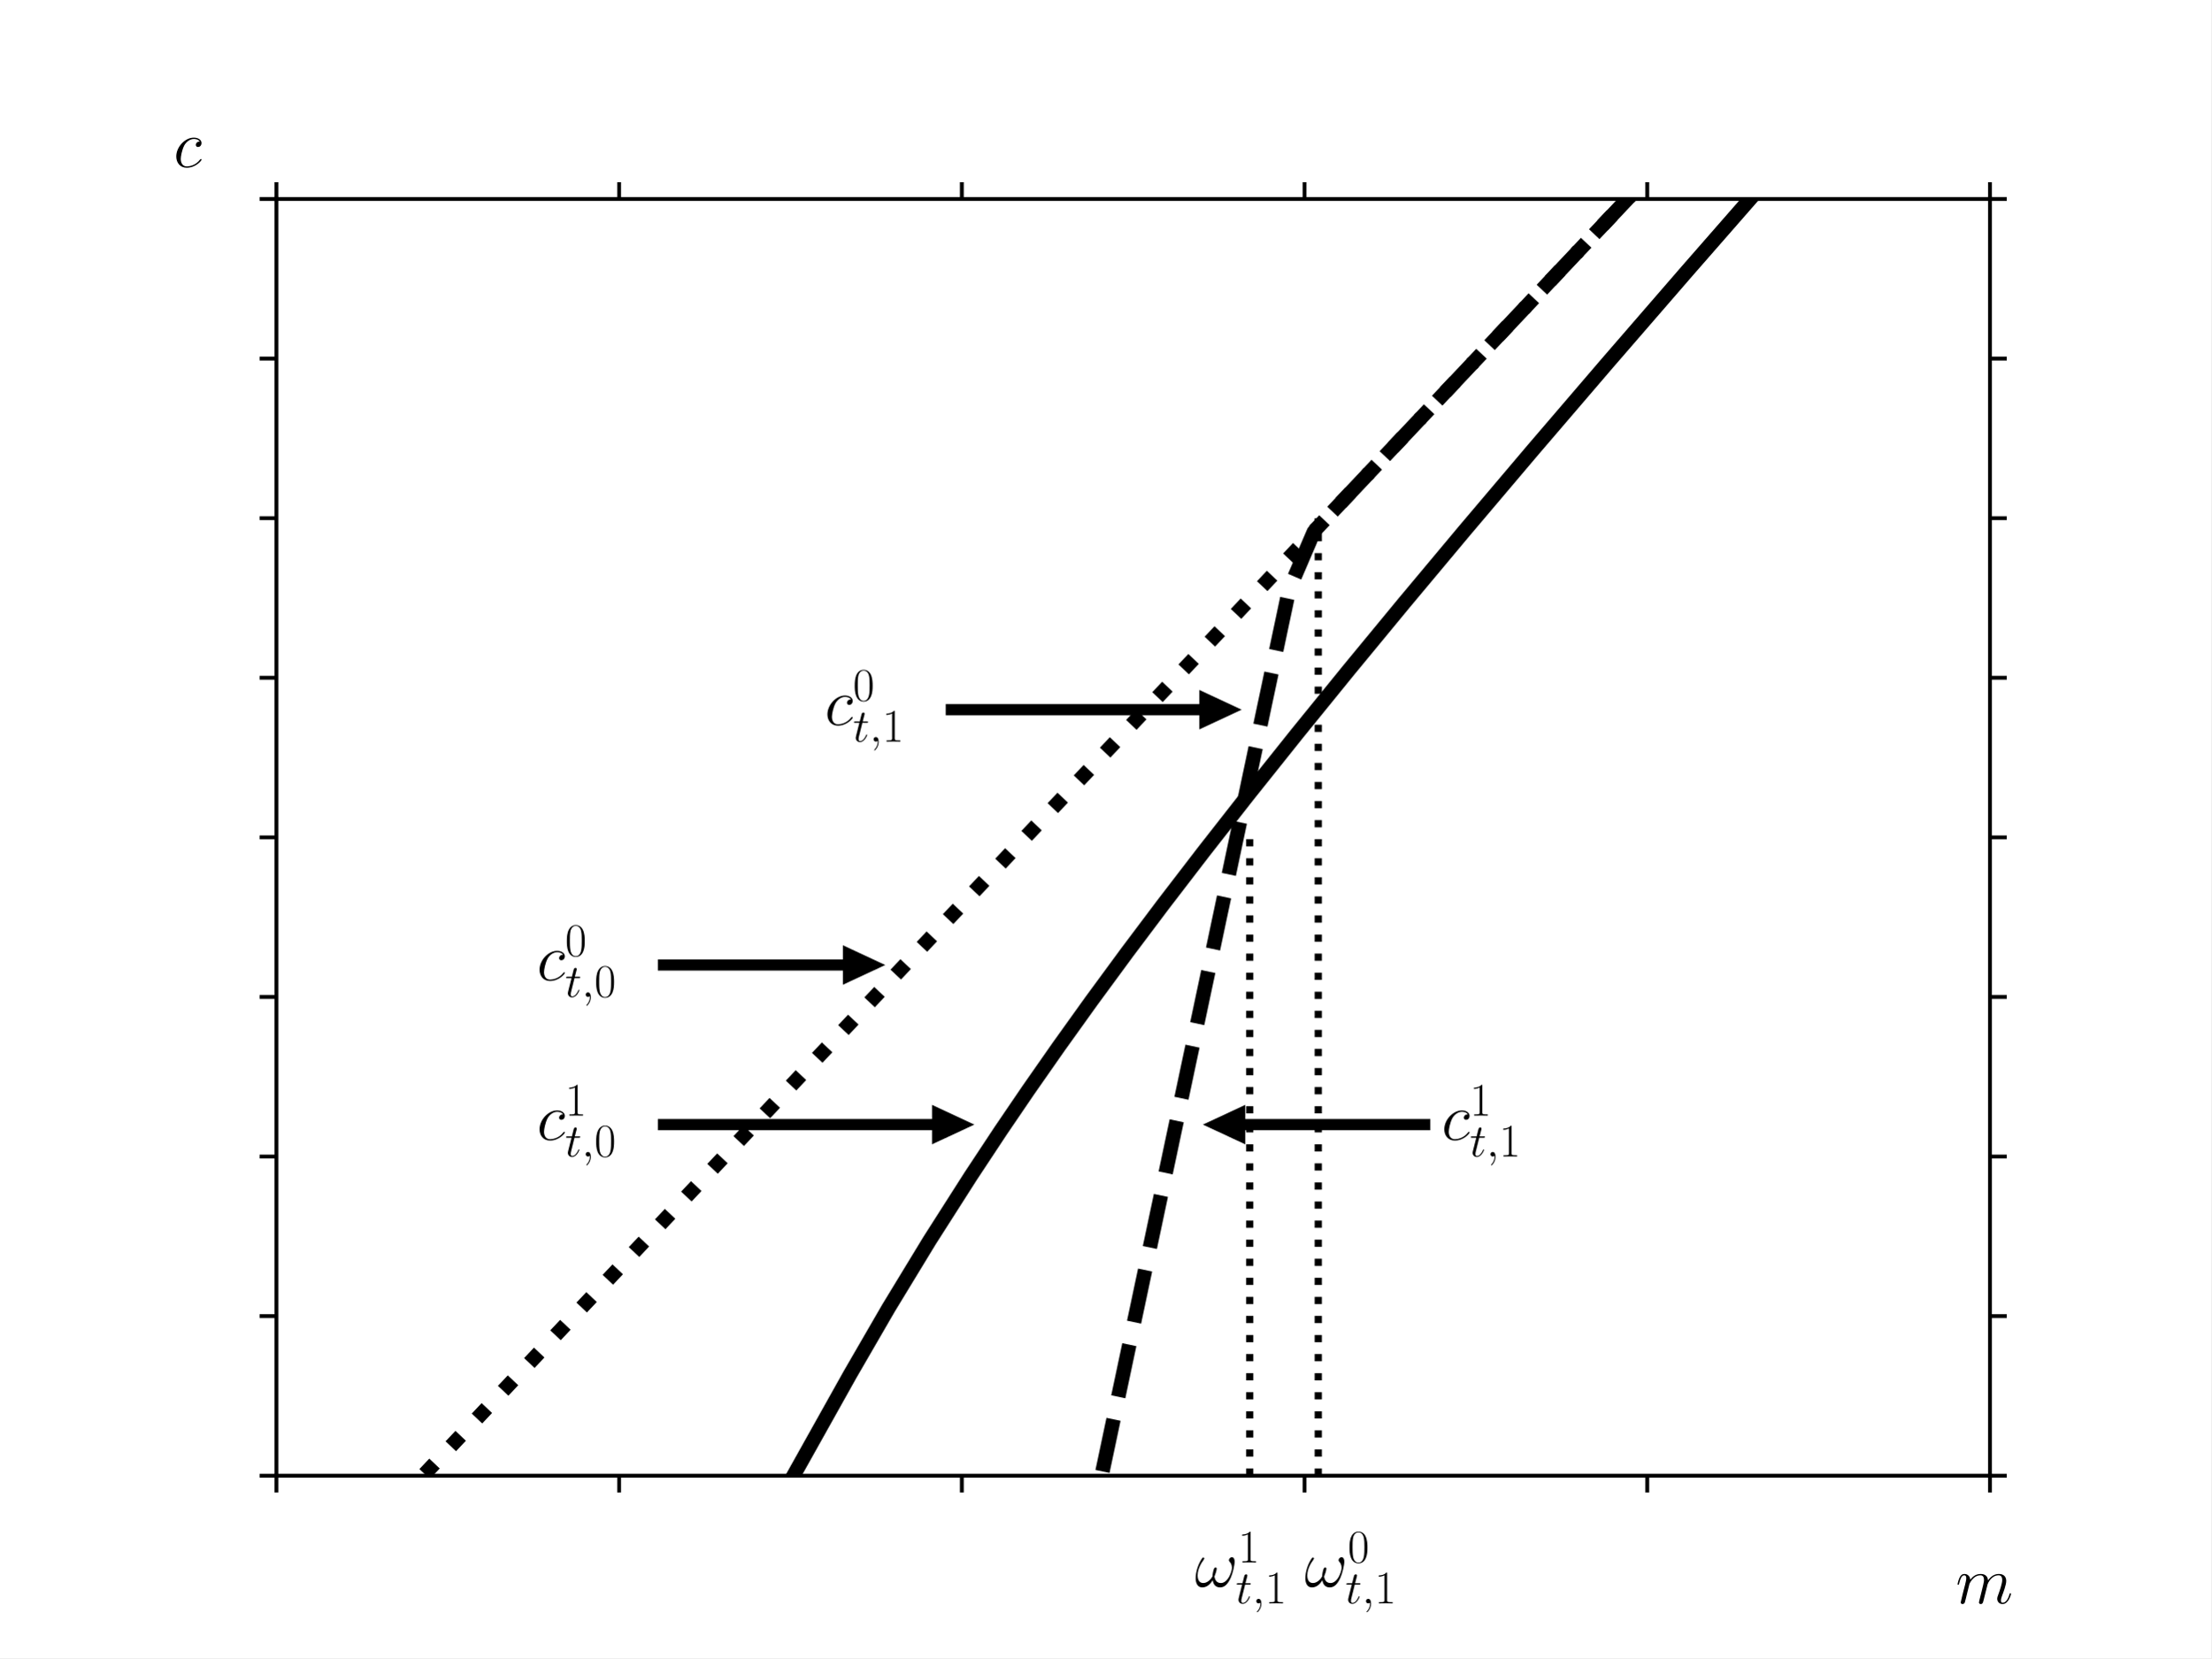
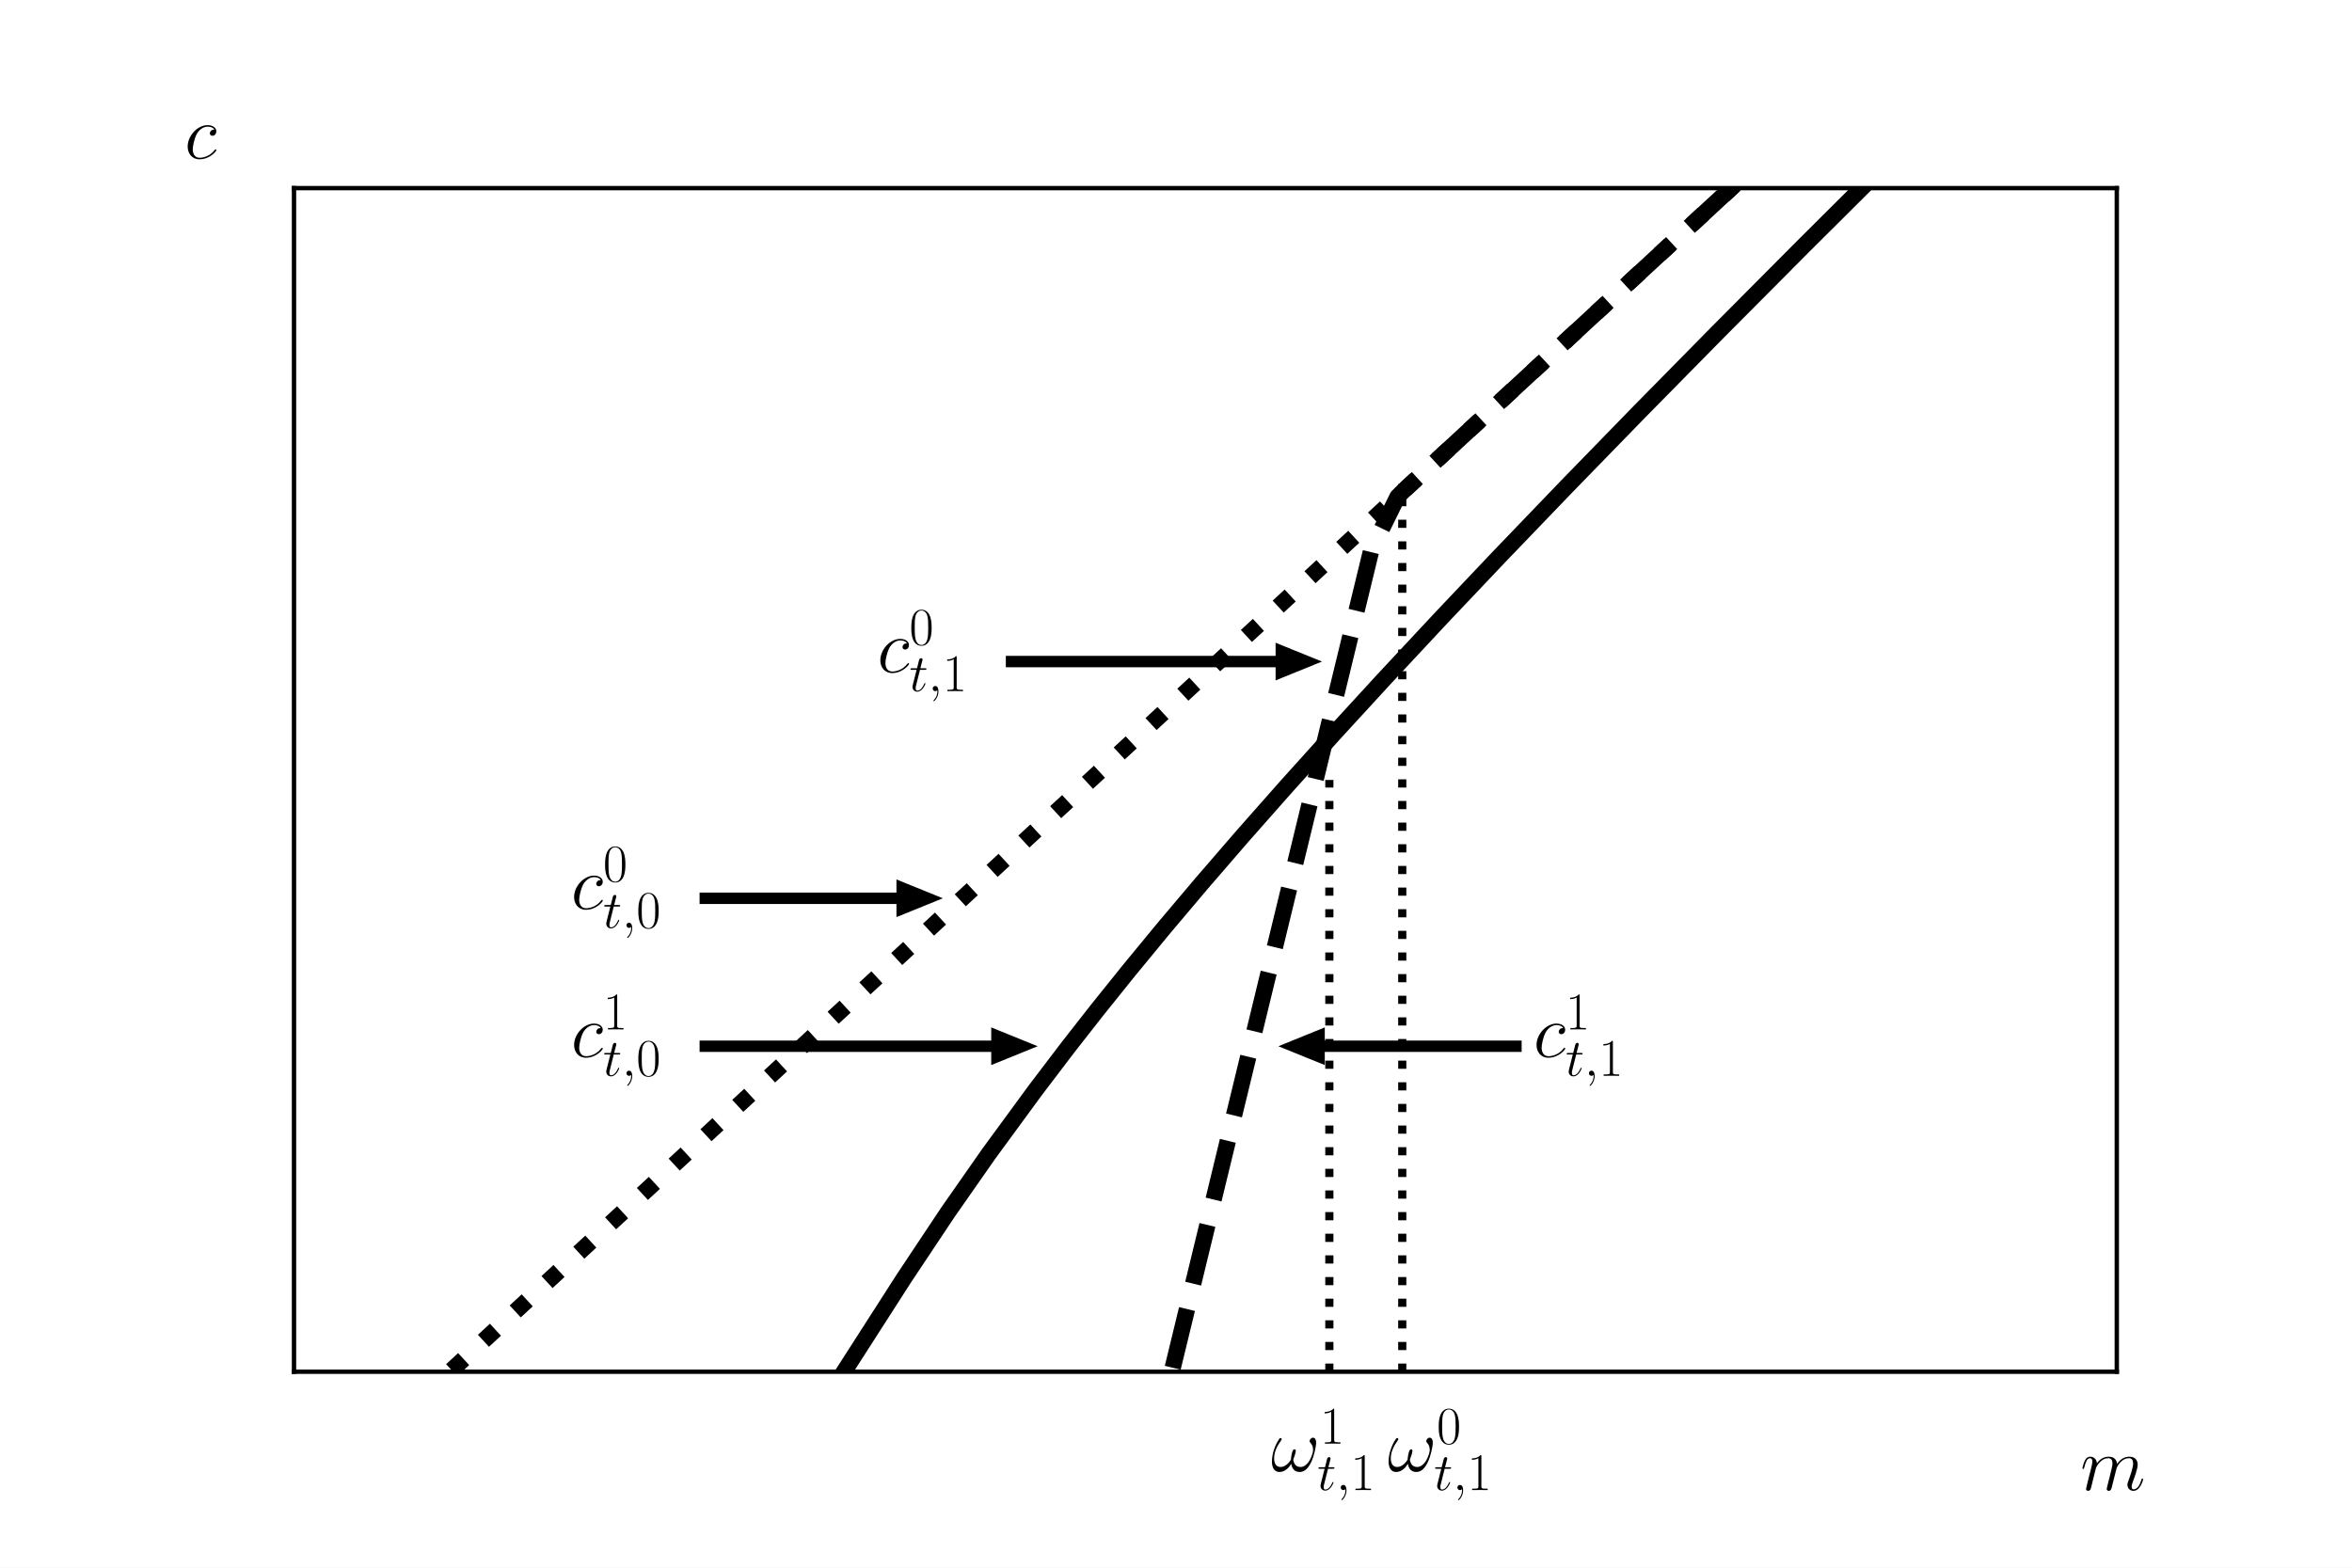
- <svg xmlns="http://www.w3.org/2000/svg" xmlns:xlink="http://www.w3.org/1999/xlink" height="345.6pt" version="1.1" viewBox="0 0 460.8 345.6" width="460.8pt">
+ <svg xmlns="http://www.w3.org/2000/svg" xmlns:xlink="http://www.w3.org/1999/xlink" height="288pt" version="1.1" viewBox="0 0 432 288" width="432pt">
  <defs>
    <style type="text/css">
- *{stroke-linecap:butt;stroke-linejoin:round;white-space:pre;}
+ *{stroke-linecap:butt;stroke-linejoin:round;}
  </style>
  </defs>
  <g id="figure_1">
    <g id="patch_1">
-       <path d="M 0 345.6  L 460.8 345.6  L 460.8 0  L 0 0  z " style="fill:#ffffff;" />
+       <path d="M 0 288  L 432 288  L 432 0  L 0 0  z " style="fill:#ffffff;" />
    </g>
    <g id="axes_1">
      <g id="patch_2">
-         <path d="M 57.6 307.584  L 414.72 307.584  L 414.72 41.472  L 57.6 41.472  z " style="fill:#ffffff;" />
+         <path d="M 54 252  L 388.8 252  L 388.8 34.56  L 54 34.56  z " style="fill:#ffffff;" />
      </g>
      <g id="patch_3">
-         <path clip-path="url(#p42293b5aa1)" d="M 257.587 147.917  L 250.445 151.243  L 250.445 148.582  L 197.591 148.582  L 197.591 147.252  L 250.445 147.252  L 250.445 144.59  z " style="stroke:#000000;stroke-linejoin:miter;" />
+         <path clip-path="url(#pf9d021e7e4)" d="M 241.488 121.536  L 234.792 124.254  L 234.792 122.08  L 185.242 122.08  L 185.242 120.992  L 234.792 120.992  L 234.792 118.818  z " style="stroke:#000000;stroke-linejoin:miter;" />
      </g>
      <g id="patch_4">
-         <path clip-path="url(#p42293b5aa1)" d="M 183.306 201.139  L 176.164 204.466  L 176.164 201.804  L 137.595 201.804  L 137.595 200.474  L 176.164 200.474  L 176.164 197.813  z " style="stroke:#000000;stroke-linejoin:miter;" />
+         <path clip-path="url(#pf9d021e7e4)" d="M 171.85 165.024  L 165.154 167.742  L 165.154 165.568  L 128.995 165.568  L 128.995 164.48  L 165.154 164.48  L 165.154 162.306  z " style="stroke:#000000;stroke-linejoin:miter;" />
      </g>
      <g id="patch_5">
-         <path clip-path="url(#p42293b5aa1)" d="M 251.873 234.403  L 259.016 231.077  L 259.016 233.738  L 297.585 233.738  L 297.585 235.068  L 259.016 235.068  L 259.016 237.73  z " style="stroke:#000000;stroke-linejoin:miter;" />
+         <path clip-path="url(#pf9d021e7e4)" d="M 236.131 192.204  L 242.827 189.486  L 242.827 191.66  L 278.986 191.66  L 278.986 192.748  L 242.827 192.748  L 242.827 194.922  z " style="stroke:#000000;stroke-linejoin:miter;" />
      </g>
      <g id="patch_6">
-         <path clip-path="url(#p42293b5aa1)" d="M 201.876 234.403  L 194.734 237.73  L 194.734 235.068  L 137.595 235.068  L 137.595 233.738  L 194.734 233.738  L 194.734 231.077  z " style="stroke:#000000;stroke-linejoin:miter;" />
+         <path clip-path="url(#pf9d021e7e4)" d="M 189.259 192.204  L 182.563 194.922  L 182.563 192.748  L 128.995 192.748  L 128.995 191.66  L 182.563 191.66  L 182.563 189.486  z " style="stroke:#000000;stroke-linejoin:miter;" />
      </g>
      <g id="matplotlib.axis_1">
-         <g id="xtick_1">
-           <g id="line2d_1">
-             <defs>
-               <path d="M 0 0  L 0 3.5  " id="m0264603b5f" style="stroke:#000000;stroke-width:0.8;" />
-             </defs>
-             <g>
-               <use style="stroke:#000000;stroke-width:0.8;" x="57.6" xlink:href="#m0264603b5f" y="307.584" />
-             </g>
-           </g>
-           <g id="line2d_2">
-             <defs>
-               <path d="M 0 0  L 0 -3.5  " id="mbac37a87d5" style="stroke:#000000;stroke-width:0.8;" />
-             </defs>
-             <g>
-               <use style="stroke:#000000;stroke-width:0.8;" x="57.6" xlink:href="#mbac37a87d5" y="41.472" />
-             </g>
-           </g>
-         </g>
-         <g id="xtick_2">
-           <g id="line2d_3">
-             <g>
-               <use style="stroke:#000000;stroke-width:0.8;" x="129.024" xlink:href="#m0264603b5f" y="307.584" />
-             </g>
-           </g>
-           <g id="line2d_4">
-             <g>
-               <use style="stroke:#000000;stroke-width:0.8;" x="129.024" xlink:href="#mbac37a87d5" y="41.472" />
-             </g>
-           </g>
-         </g>
-         <g id="xtick_3">
-           <g id="line2d_5">
-             <g>
-               <use style="stroke:#000000;stroke-width:0.8;" x="200.448" xlink:href="#m0264603b5f" y="307.584" />
-             </g>
-           </g>
-           <g id="line2d_6">
-             <g>
-               <use style="stroke:#000000;stroke-width:0.8;" x="200.448" xlink:href="#mbac37a87d5" y="41.472" />
-             </g>
-           </g>
-         </g>
-         <g id="xtick_4">
-           <g id="line2d_7">
-             <g>
-               <use style="stroke:#000000;stroke-width:0.8;" x="271.872" xlink:href="#m0264603b5f" y="307.584" />
-             </g>
-           </g>
-           <g id="line2d_8">
-             <g>
-               <use style="stroke:#000000;stroke-width:0.8;" x="271.872" xlink:href="#mbac37a87d5" y="41.472" />
-             </g>
-           </g>
-         </g>
-         <g id="xtick_5">
-           <g id="line2d_9">
-             <g>
-               <use style="stroke:#000000;stroke-width:0.8;" x="343.296" xlink:href="#m0264603b5f" y="307.584" />
-             </g>
-           </g>
-           <g id="line2d_10">
-             <g>
-               <use style="stroke:#000000;stroke-width:0.8;" x="343.296" xlink:href="#mbac37a87d5" y="41.472" />
-             </g>
-           </g>
-         </g>
-         <g id="xtick_6">
-           <g id="line2d_11">
-             <g>
-               <use style="stroke:#000000;stroke-width:0.8;" x="414.72" xlink:href="#m0264603b5f" y="307.584" />
-             </g>
-           </g>
-           <g id="line2d_12">
-             <g>
-               <use style="stroke:#000000;stroke-width:0.8;" x="414.72" xlink:href="#mbac37a87d5" y="41.472" />
-             </g>
-           </g>
-         </g>
+         <g id="xtick_1" />
+         <g id="xtick_2" />
+         <g id="xtick_3" />
+         <g id="xtick_4" />
+         <g id="xtick_5" />
+         <g id="xtick_6" />
      </g>
      <g id="matplotlib.axis_2">
-         <g id="ytick_1">
-           <g id="line2d_13">
-             <defs>
-               <path d="M 0 0  L -3.5 0  " id="ma9c5fffc64" style="stroke:#000000;stroke-width:0.8;" />
-             </defs>
-             <g>
-               <use style="stroke:#000000;stroke-width:0.8;" x="57.6" xlink:href="#ma9c5fffc64" y="307.584" />
-             </g>
-           </g>
-           <g id="line2d_14">
-             <defs>
-               <path d="M 0 0  L 3.5 0  " id="m5d11eaee4c" style="stroke:#000000;stroke-width:0.8;" />
-             </defs>
-             <g>
-               <use style="stroke:#000000;stroke-width:0.8;" x="414.72" xlink:href="#m5d11eaee4c" y="307.584" />
-             </g>
-           </g>
-         </g>
-         <g id="ytick_2">
-           <g id="line2d_15">
-             <g>
-               <use style="stroke:#000000;stroke-width:0.8;" x="57.6" xlink:href="#ma9c5fffc64" y="274.32" />
-             </g>
-           </g>
-           <g id="line2d_16">
-             <g>
-               <use style="stroke:#000000;stroke-width:0.8;" x="414.72" xlink:href="#m5d11eaee4c" y="274.32" />
-             </g>
-           </g>
-         </g>
-         <g id="ytick_3">
-           <g id="line2d_17">
-             <g>
-               <use style="stroke:#000000;stroke-width:0.8;" x="57.6" xlink:href="#ma9c5fffc64" y="241.056" />
-             </g>
-           </g>
-           <g id="line2d_18">
-             <g>
-               <use style="stroke:#000000;stroke-width:0.8;" x="414.72" xlink:href="#m5d11eaee4c" y="241.056" />
-             </g>
-           </g>
-         </g>
-         <g id="ytick_4">
-           <g id="line2d_19">
-             <g>
-               <use style="stroke:#000000;stroke-width:0.8;" x="57.6" xlink:href="#ma9c5fffc64" y="207.792" />
-             </g>
-           </g>
-           <g id="line2d_20">
-             <g>
-               <use style="stroke:#000000;stroke-width:0.8;" x="414.72" xlink:href="#m5d11eaee4c" y="207.792" />
-             </g>
-           </g>
-         </g>
-         <g id="ytick_5">
-           <g id="line2d_21">
-             <g>
-               <use style="stroke:#000000;stroke-width:0.8;" x="57.6" xlink:href="#ma9c5fffc64" y="174.528" />
-             </g>
-           </g>
-           <g id="line2d_22">
-             <g>
-               <use style="stroke:#000000;stroke-width:0.8;" x="414.72" xlink:href="#m5d11eaee4c" y="174.528" />
-             </g>
-           </g>
-         </g>
-         <g id="ytick_6">
-           <g id="line2d_23">
-             <g>
-               <use style="stroke:#000000;stroke-width:0.8;" x="57.6" xlink:href="#ma9c5fffc64" y="141.264" />
-             </g>
-           </g>
-           <g id="line2d_24">
-             <g>
-               <use style="stroke:#000000;stroke-width:0.8;" x="414.72" xlink:href="#m5d11eaee4c" y="141.264" />
-             </g>
-           </g>
-         </g>
-         <g id="ytick_7">
-           <g id="line2d_25">
-             <g>
-               <use style="stroke:#000000;stroke-width:0.8;" x="57.6" xlink:href="#ma9c5fffc64" y="108" />
-             </g>
-           </g>
-           <g id="line2d_26">
-             <g>
-               <use style="stroke:#000000;stroke-width:0.8;" x="414.72" xlink:href="#m5d11eaee4c" y="108" />
-             </g>
-           </g>
-         </g>
-         <g id="ytick_8">
-           <g id="line2d_27">
-             <g>
-               <use style="stroke:#000000;stroke-width:0.8;" x="57.6" xlink:href="#ma9c5fffc64" y="74.736" />
-             </g>
-           </g>
-           <g id="line2d_28">
-             <g>
-               <use style="stroke:#000000;stroke-width:0.8;" x="414.72" xlink:href="#m5d11eaee4c" y="74.736" />
-             </g>
-           </g>
-         </g>
-         <g id="ytick_9">
-           <g id="line2d_29">
-             <g>
-               <use style="stroke:#000000;stroke-width:0.8;" x="57.6" xlink:href="#ma9c5fffc64" y="41.472" />
-             </g>
-           </g>
-           <g id="line2d_30">
-             <g>
-               <use style="stroke:#000000;stroke-width:0.8;" x="414.72" xlink:href="#m5d11eaee4c" y="41.472" />
-             </g>
-           </g>
-         </g>
+         <g id="ytick_1" />
+         <g id="ytick_2" />
+         <g id="ytick_3" />
+         <g id="ytick_4" />
+         <g id="ytick_5" />
+         <g id="ytick_6" />
+         <g id="ytick_7" />
+         <g id="ytick_8" />
+         <g id="ytick_9" />
      </g>
-       <g id="line2d_31">
-         <path clip-path="url(#p42293b5aa1)" d="M 88.486 307.232  L 379.232 -1  L 379.232 -1  " style="fill:none;stroke:#000000;stroke-dasharray:3,4.95;stroke-dashoffset:0;stroke-width:3;" />
+       <g id="line2d_1">
+         <path clip-path="url(#pf9d021e7e4)" d="M 82.956 251.712  L 356.457 -1  L 356.457 -1  " style="fill:none;stroke:#000000;stroke-dasharray:3,4.95;stroke-dashoffset:0;stroke-width:3;" />
      </g>
-       <g id="line2d_32">
-         <path clip-path="url(#p42293b5aa1)" d="M 165.701 306.959  L 177.14 286.508  L 185.148 272.673  L 193.727 258.566  L 202.307 245.122  L 208.598 235.602  L 214.318 227.197  L 220.61 218.188  L 227.473 208.609  L 234.909 198.488  L 242.344 188.599  L 250.924 177.425  L 260.075 165.745  L 270.371 152.85  L 281.238 139.471  L 292.677 125.603  L 305.26 110.557  L 319.559 93.676  L 335.003 75.659  L 351.589 56.511  L 369.892 35.58  L 389.911 12.884  L 402.239 -1  L 402.239 -1  " style="fill:none;stroke:#000000;stroke-linecap:square;stroke-width:3;" />
+       <g id="line2d_2">
+         <path clip-path="url(#pf9d021e7e4)" d="M 155.345 251.489  L 166.069 234.779  L 174.112 222.694  L 181.619 211.948  L 190.199 200.241  L 196.097 192.482  L 201.459 185.633  L 207.358 178.29  L 213.792 170.48  L 220.763 162.225  L 228.27 153.541  L 236.314 144.437  L 244.893 134.917  L 254.009 124.984  L 264.733 113.488  L 275.457 102.174  L 287.79 89.338  L 301.196 75.564  L 315.674 60.861  L 331.224 45.232  L 348.919 27.611  L 368.223 8.554  L 377.973 -1  L 377.973 -1  " style="fill:none;stroke:#000000;stroke-linecap:square;stroke-width:3;" />
      </g>
-       <g id="line2d_33">
-         <path clip-path="url(#p42293b5aa1)" d="M 229.761 306.692  L 268.655 122.877  L 273.802 110.875  L 274.946 109.558  L 379.232 -1  L 379.232 -1  " style="fill:none;stroke:#000000;stroke-dasharray:11.1,4.8;stroke-dashoffset:0;stroke-width:3;" />
+       <g id="line2d_3">
+         <path clip-path="url(#pf9d021e7e4)" d="M 215.401 251.271  L 251.864 101.076  L 256.69 91.269  L 257.762 90.193  L 356.457 -1  L 356.457 -1  " style="fill:none;stroke:#000000;stroke-dasharray:11.1,4.8;stroke-dashoffset:0;stroke-width:3;" />
      </g>
-       <g id="line2d_34">
-         <path clip-path="url(#p42293b5aa1)" d="M 260.444 307.584  L 260.444 174.528  " style="fill:none;stroke:#000000;stroke-dasharray:1.5,2.475;stroke-dashoffset:0;stroke-width:1.5;" />
+       <g id="line2d_4">
+         <path clip-path="url(#pf9d021e7e4)" d="M 244.166 252  L 244.166 143.28  " style="fill:none;stroke:#000000;stroke-dasharray:1.5,2.475;stroke-dashoffset:0;stroke-width:1.5;" />
      </g>
-       <g id="line2d_35">
-         <path clip-path="url(#p42293b5aa1)" d="M 274.729 307.584  L 274.729 108  " style="fill:none;stroke:#000000;stroke-dasharray:1.5,2.475;stroke-dashoffset:0;stroke-width:1.5;" />
+       <g id="line2d_5">
+         <path clip-path="url(#pf9d021e7e4)" d="M 257.558 252  L 257.558 88.92  " style="fill:none;stroke:#000000;stroke-dasharray:1.5,2.475;stroke-dashoffset:0;stroke-width:1.5;" />
      </g>
      <g id="patch_7">
-         <path d="M 57.6 307.584  L 57.6 41.472  " style="fill:none;stroke:#000000;stroke-linecap:square;stroke-linejoin:miter;stroke-width:0.8;" />
+         <path d="M 54 252  L 54 34.56  " style="fill:none;stroke:#000000;stroke-linecap:square;stroke-linejoin:miter;stroke-width:0.8;" />
      </g>
      <g id="patch_8">
-         <path d="M 414.72 307.584  L 414.72 41.472  " style="fill:none;stroke:#000000;stroke-linecap:square;stroke-linejoin:miter;stroke-width:0.8;" />
+         <path d="M 388.8 252  L 388.8 34.56  " style="fill:none;stroke:#000000;stroke-linecap:square;stroke-linejoin:miter;stroke-width:0.8;" />
      </g>
      <g id="patch_9">
-         <path d="M 57.6 307.584  L 414.72 307.584  " style="fill:none;stroke:#000000;stroke-linecap:square;stroke-linejoin:miter;stroke-width:0.8;" />
+         <path d="M 54 252  L 388.8 252  " style="fill:none;stroke:#000000;stroke-linecap:square;stroke-linejoin:miter;stroke-width:0.8;" />
      </g>
      <g id="patch_10">
-         <path d="M 57.6 41.472  L 414.72 41.472  " style="fill:none;stroke:#000000;stroke-linecap:square;stroke-linejoin:miter;stroke-width:0.8;" />
+         <path d="M 54 34.56  L 388.8 34.56  " style="fill:none;stroke:#000000;stroke-linecap:square;stroke-linejoin:miter;stroke-width:0.8;" />
      </g>
      <g id="text_1">
        <defs>
          <path d="M 39.094 38  C 37.203 38 36.297 38 34.906 36.797  C 34.297 36.297 33.203 34.797 33.203 33.188  C 33.203 31.188 34.703 29.984 36.594 29.984  C 39 29.984 41.703 31.984 41.703 35.984  C 41.703 40.484 37.094 44 30.203 44  C 17.094 44 4 30.188 4 15.797  C 4 6.969 9.406 -1 19.594 -1  C 33.203 -1 41.797 9.719 41.797 11.031  C 41.797 11.641 41.203 12.141 40.797 12.141  C 40.5 12.141 40.406 12.047 39.5 11.125  C 33.094 2.516 23.594 1 19.797 1  C 12.906 1 10.703 7.078 10.703 12.141  C 10.703 15.688 12.406 25.531 16 32.391  C 18.594 37.094 24 41.984 30.297 41.984  C 31.594 41.984 37.094 41.812 39.094 38  z " id="CMMI12-99" />
        </defs>
-         <g transform="translate(36.1728 34.8192)scale(0.14 -0.14)">
+         <g transform="translate(33.912 29.124)scale(0.14 -0.14)">
          <use transform="scale(0.996264)" xlink:href="#CMMI12-99" />
        </g>
      </g>
      <g id="text_2">
        <defs>
          <path d="M 20.594 29.219  C 20.797 29.828 23.297 34.812 27 38  C 29.594 40.391 33 41.984 36.906 41.984  C 40.906 41.984 42.297 39 42.297 35.016  C 42.297 34.406 42.297 32.422 41.094 27.734  L 38.594 17.453  C 37.797 14.453 35.906 7.078 35.703 5.984  C 35.297 4.484 34.703 1.891 34.703 1.484  C 34.703 0.094 35.797 -1 37.297 -1  C 40.297 -1 40.797 1.297 41.703 4.891  L 47.703 28.719  C 47.906 29.531 53.094 41.984 64.094 41.984  C 68.094 41.984 69.5 39 69.5 35.016  C 69.5 29.422 65.594 18.547 63.406 12.562  C 62.5 10.172 62 8.875 62 7.078  C 62 2.594 65.094 -1 69.906 -1  C 79.203 -1 82.703 13.656 82.703 14.266  C 82.703 14.766 82.297 15.156 81.703 15.156  C 80.797 15.156 80.703 14.859 80.203 13.156  C 77.906 5.188 74.203 1 70.203 1  C 69.203 1 67.594 1.094 67.594 4.281  C 67.594 6.875 68.797 10.078 69.203 11.172  C 71 15.953 75.5 27.734 75.5 33.516  C 75.5 39.5 72 44 64.406 44  C 57.703 44 52.297 40.203 48.297 34.312  C 48 39.703 44.703 44 37.203 44  C 28.297 44 23.594 37.703 21.797 35.203  C 21.5 40.891 17.406 44 13 44  C 10.094 44 7.797 42.594 5.906 38.797  C 4.094 35.203 2.703 29.125 2.703 28.719  C 2.703 28.328 3.094 27.828 3.797 27.828  C 4.594 27.828 4.703 27.922 5.297 30.219  C 6.797 36.109 8.703 41.984 12.703 41.984  C 15 41.984 15.797 40.391 15.797 37.406  C 15.797 35.203 14.797 31.312 14.094 28.234  L 11.297 17.453  C 10.906 15.562 9.797 11.062 9.297 9.266  C 8.594 6.672 7.5 1.984 7.5 1.484  C 7.5 0.094 8.594 -1 10.094 -1  C 11.297 -1 12.703 -0.406 13.5 1.094  C 13.703 1.594 14.594 5.078 15.094 7.078  L 17.297 16.062  z " id="CMMI12-109" />
        </defs>
-         <g transform="translate(407.5776 334.1952)scale(0.14 -0.14)">
+         <g transform="translate(382.104 273.744)scale(0.14 -0.14)">
          <use transform="scale(0.996264)" xlink:href="#CMMI12-109" />
        </g>
      </g>
      <g id="text_3">
        <defs>
          <path d="M 59.406 37.594  C 59.406 40.5 58.594 44.188 55.094 44.188  C 53.094 44.188 50.797 41.688 50.797 39.688  C 50.797 38.797 51.203 38.188 52 37.297  C 53.5 35.594 55.406 32.891 55.406 28.188  C 55.406 24.594 53.203 18.891 51.594 15.797  C 48.797 10.297 44.203 5.594 39 5.594  C 32.703 5.594 30.297 9.594 29.203 15.188  C 30.297 17.797 32.594 24.297 32.594 26.891  C 32.594 28 32.203 28.891 30.906 28.891  C 30.203 28.891 29.406 28.5 28.906 27.688  C 27.5 25.5 26.203 17.594 26.297 15.5  C 24.406 11.797 19 5.594 12.594 5.594  C 5.906 5.594 4.094 11.5 4.094 17.188  C 4.094 27.594 10.594 36.688 12.406 39.188  C 13.406 40.688 14.094 41.688 14.094 41.891  C 14.094 42.594 13.703 43.688 12.797 43.688  C 11.203 43.688 10.703 42.391 9.906 41.188  C 4.797 33.297 1.203 22.188 1.203 12.594  C 1.203 6.391 3.5 -1 11 -1  C 19.297 -1 24.5 6.094 26.594 9.891  C 27.406 4.297 30.406 -1 37.703 -1  C 45.297 -1 50.094 5.688 53.703 13.797  C 56.297 19.594 59.406 32.094 59.406 37.594  z " id="CMMI12-33" />
          <path d="M 26.594 63.797  C 26.594 65.891 26.5 66 25.094 66  C 21.203 61.359 15.297 59.891 9.703 59.688  C 9.406 59.688 8.906 59.688 8.797 59.5  C 8.703 59.297 8.703 59.094 8.703 57  C 11.797 57 17 57.594 21 59.984  L 21 7.297  C 21 3.797 20.797 2.594 12.203 2.594  L 9.203 2.594  L 9.203 0  C 14 0.094 19 0.188 23.797 0.188  C 28.594 0.188 33.594 0.094 38.406 0  L 38.406 2.594  L 35.406 2.594  C 26.797 2.594 26.594 3.688 26.594 7.297  z " id="CMR17-49" />
          <path d="M 20.094 40.094  L 29.297 40.094  C 31.203 40.094 32.203 40.094 32.203 41.891  C 32.203 43 31.594 43 29.594 43  L 20.797 43  L 24.5 57.25  C 24.906 58.625 24.906 58.812 24.906 59.5  C 24.906 61.094 23.594 62 22.297 62  C 21.5 62 19.203 61.688 18.406 58.531  L 14.5 43  L 5.094 43  C 3.094 43 2.203 43 2.203 41.094  C 2.203 40.094 2.906 40.094 4.797 40.094  L 13.703 40.094  L 7.094 13.766  C 6.297 10.266 6 9.266 6 7.969  C 6 3.281 9.297 -1 14.906 -1  C 25 -1 30.406 13.562 30.406 14.266  C 30.406 14.859 30 15.156 29.406 15.156  C 29.203 15.156 28.797 15.156 28.594 14.75  C 28.5 14.656 28.406 14.562 27.703 12.969  C 25.594 7.969 21 1 15.203 1  C 12.203 1 12 3.484 12 5.688  C 12 5.781 12 7.672 12.297 8.875  z " id="CMMI12-116" />
          <path d="M 19.5 -0.406  C 19.5 5.391 17.594 9.688 13.5 9.688  C 10.297 9.688 8.703 7.094 8.703 4.891  C 8.703 2.688 10.203 0 13.594 0  C 14.906 0 16 0.391 16.906 1.297  C 17.094 1.5 17.203 1.5 17.297 1.5  C 17.5 1.5 17.5 0.094 17.5 -0.406  C 17.5 -3.641 16.906 -10.031 11.094 -16.422  C 10 -17.609 10 -17.812 10 -18  C 10 -18.5 10.5 -19 11 -19  C 11.797 -19 19.5 -11.703 19.5 -0.406  z " id="CMMI12-59" />
        </defs>
-         <g transform="translate(249.0163 334.1952)scale(0.14 -0.14)">
+         <g transform="translate(233.4528 273.744)scale(0.14 -0.14)">
          <use transform="translate(0 24.74017)scale(0.996264)" xlink:href="#CMMI12-33" />
          <use transform="translate(64.31835 60.89381)scale(0.697382)" xlink:href="#CMR17-49" />
          <use transform="translate(60.74375 0)scale(0.697382)" xlink:href="#CMMI12-116" />
          <use transform="translate(85.40206 0)scale(0.697382)" xlink:href="#CMMI12-59" />
          <use transform="translate(104.37 0)scale(0.697382)" xlink:href="#CMR17-49" />
        </g>
      </g>
      <g id="text_4">
        <defs>
          <path d="M 42 31.844  C 42 37.969 41.906 48.422 37.703 56.453  C 34 63.484 28.094 66 22.906 66  C 18.094 66 12 63.781 8.203 56.562  C 4.203 49.016 3.797 39.672 3.797 31.844  C 3.797 26.109 3.906 17.375 7 9.734  C 11.297 -0.609 19 -2 22.906 -2  C 27.5 -2 34.5 -0.109 38.594 9.438  C 41.594 16.375 42 24.5 42 31.844  z M 22.906 -0.406  C 16.5 -0.406 12.703 5.125 11.297 12.75  C 10.203 18.688 10.203 27.328 10.203 32.953  C 10.203 40.688 10.203 47.109 11.5 53.234  C 13.406 61.781 19 64.391 22.906 64.391  C 27 64.391 32.297 61.672 34.203 53.438  C 35.5 47.719 35.594 40.984 35.594 32.953  C 35.594 26.422 35.594 18.375 34.406 12.453  C 32.297 1.5 26.406 -0.406 22.906 -0.406  z " id="CMR17-48" />
        </defs>
-         <g transform="translate(271.872 334.1952)scale(0.14 -0.14)">
+         <g transform="translate(254.88 273.744)scale(0.14 -0.14)">
          <use transform="translate(0 24.74017)scale(0.996264)" xlink:href="#CMMI12-33" />
          <use transform="translate(64.31835 60.89381)scale(0.697382)" xlink:href="#CMR17-48" />
          <use transform="translate(60.74375 0)scale(0.697382)" xlink:href="#CMMI12-116" />
          <use transform="translate(85.40206 0)scale(0.697382)" xlink:href="#CMMI12-59" />
          <use transform="translate(104.37 0)scale(0.697382)" xlink:href="#CMR17-49" />
        </g>
      </g>
      <g id="text_5">
-         <g transform="translate(111.8822 241.056)scale(0.14 -0.14)">
+         <g transform="translate(104.8896 197.64)scale(0.14 -0.14)">
          <use transform="translate(0 24.74017)scale(0.996264)" xlink:href="#CMMI12-99" />
          <use transform="translate(41.98323 60.89381)scale(0.697382)" xlink:href="#CMR17-49" />
          <use transform="translate(41.98323 0)scale(0.697382)" xlink:href="#CMMI12-116" />
          <use transform="translate(66.64154 0)scale(0.697382)" xlink:href="#CMMI12-59" />
          <use transform="translate(85.60948 0)scale(0.697382)" xlink:href="#CMR17-48" />
        </g>
      </g>
      <g id="text_6">
-         <g transform="translate(111.8822 207.792)scale(0.14 -0.14)">
+         <g transform="translate(104.8896 170.46)scale(0.14 -0.14)">
          <use transform="translate(0 24.74017)scale(0.996264)" xlink:href="#CMMI12-99" />
          <use transform="translate(41.98323 60.89381)scale(0.697382)" xlink:href="#CMR17-48" />
          <use transform="translate(41.98323 0)scale(0.697382)" xlink:href="#CMMI12-116" />
          <use transform="translate(66.64154 0)scale(0.697382)" xlink:href="#CMMI12-59" />
          <use transform="translate(85.60948 0)scale(0.697382)" xlink:href="#CMR17-48" />
        </g>
      </g>
      <g id="text_7">
-         <g transform="translate(300.4416 241.056)scale(0.14 -0.14)">
+         <g transform="translate(281.664 197.64)scale(0.14 -0.14)">
          <use transform="translate(0 24.74017)scale(0.996264)" xlink:href="#CMMI12-99" />
          <use transform="translate(41.98323 60.89381)scale(0.697382)" xlink:href="#CMR17-49" />
          <use transform="translate(41.98323 0)scale(0.697382)" xlink:href="#CMMI12-116" />
          <use transform="translate(66.64154 0)scale(0.697382)" xlink:href="#CMMI12-59" />
          <use transform="translate(85.60948 0)scale(0.697382)" xlink:href="#CMR17-49" />
        </g>
      </g>
      <g id="text_8">
-         <g transform="translate(171.8784 154.5696)scale(0.14 -0.14)">
+         <g transform="translate(161.136 126.972)scale(0.14 -0.14)">
          <use transform="translate(0 24.74017)scale(0.996264)" xlink:href="#CMMI12-99" />
          <use transform="translate(41.98323 60.89381)scale(0.697382)" xlink:href="#CMR17-48" />
          <use transform="translate(41.98323 0)scale(0.697382)" xlink:href="#CMMI12-116" />
          <use transform="translate(66.64154 0)scale(0.697382)" xlink:href="#CMMI12-59" />
          <use transform="translate(85.60948 0)scale(0.697382)" xlink:href="#CMR17-49" />
        </g>
      </g>
    </g>
  </g>
  <defs>
-     <clipPath id="p42293b5aa1">
-       <rect height="266.112" width="357.12" x="57.6" y="41.472" />
+     <clipPath id="pf9d021e7e4">
+       <rect height="217.44" width="334.8" x="54" y="34.56" />
    </clipPath>
  </defs>
</svg>
